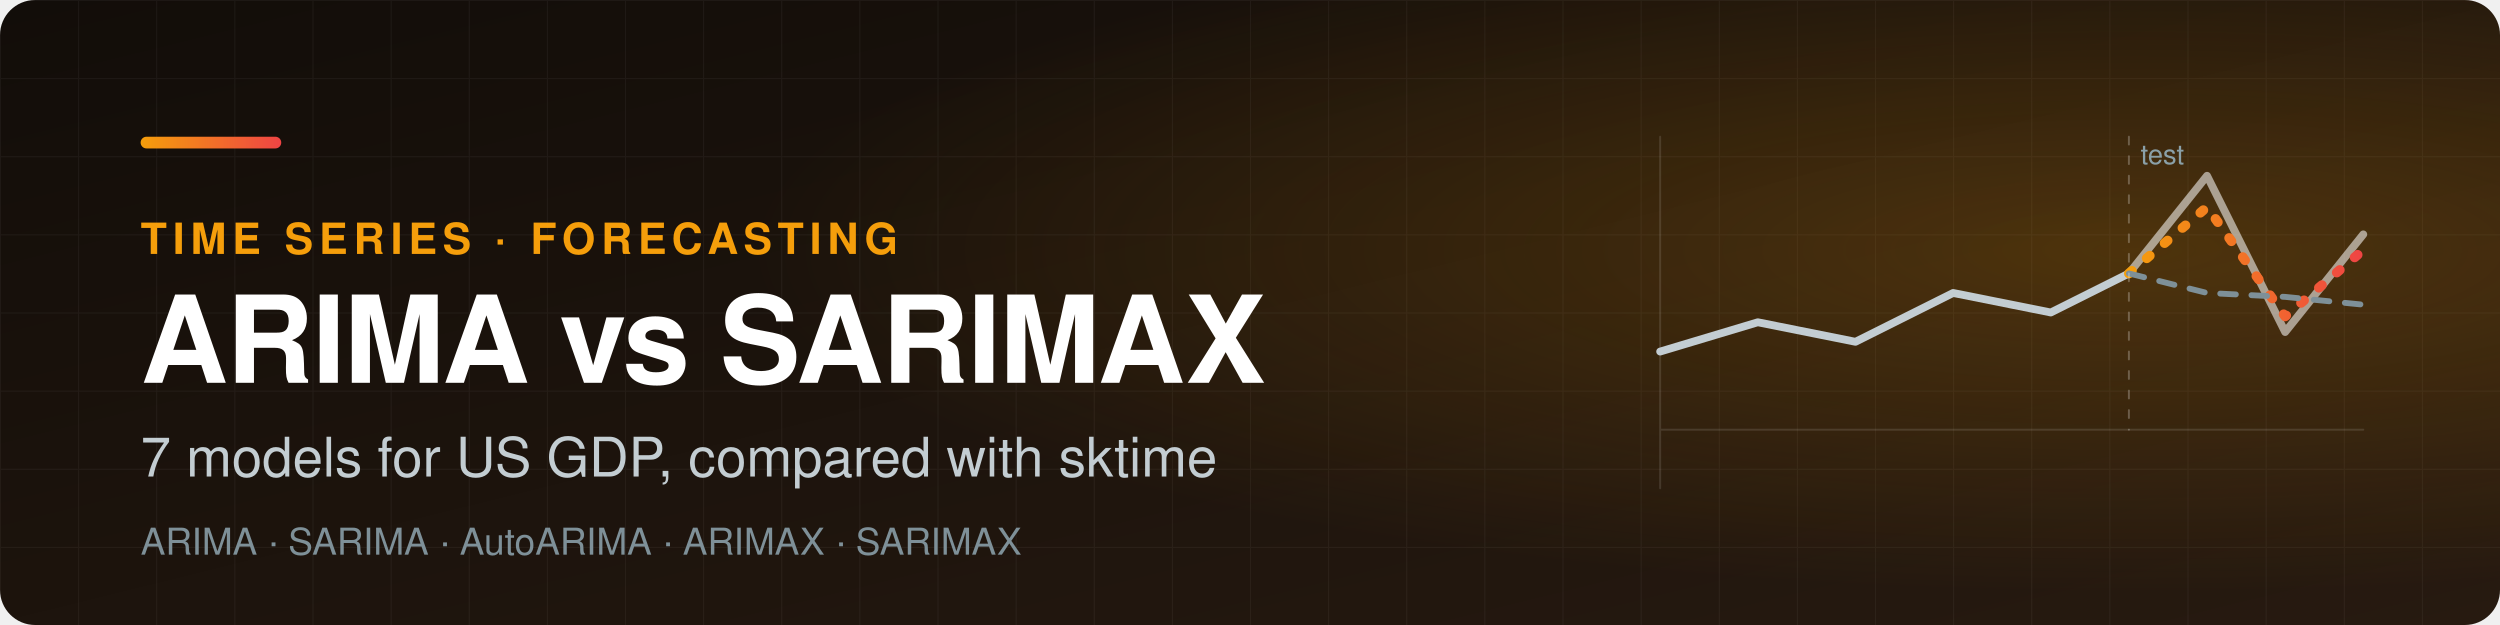
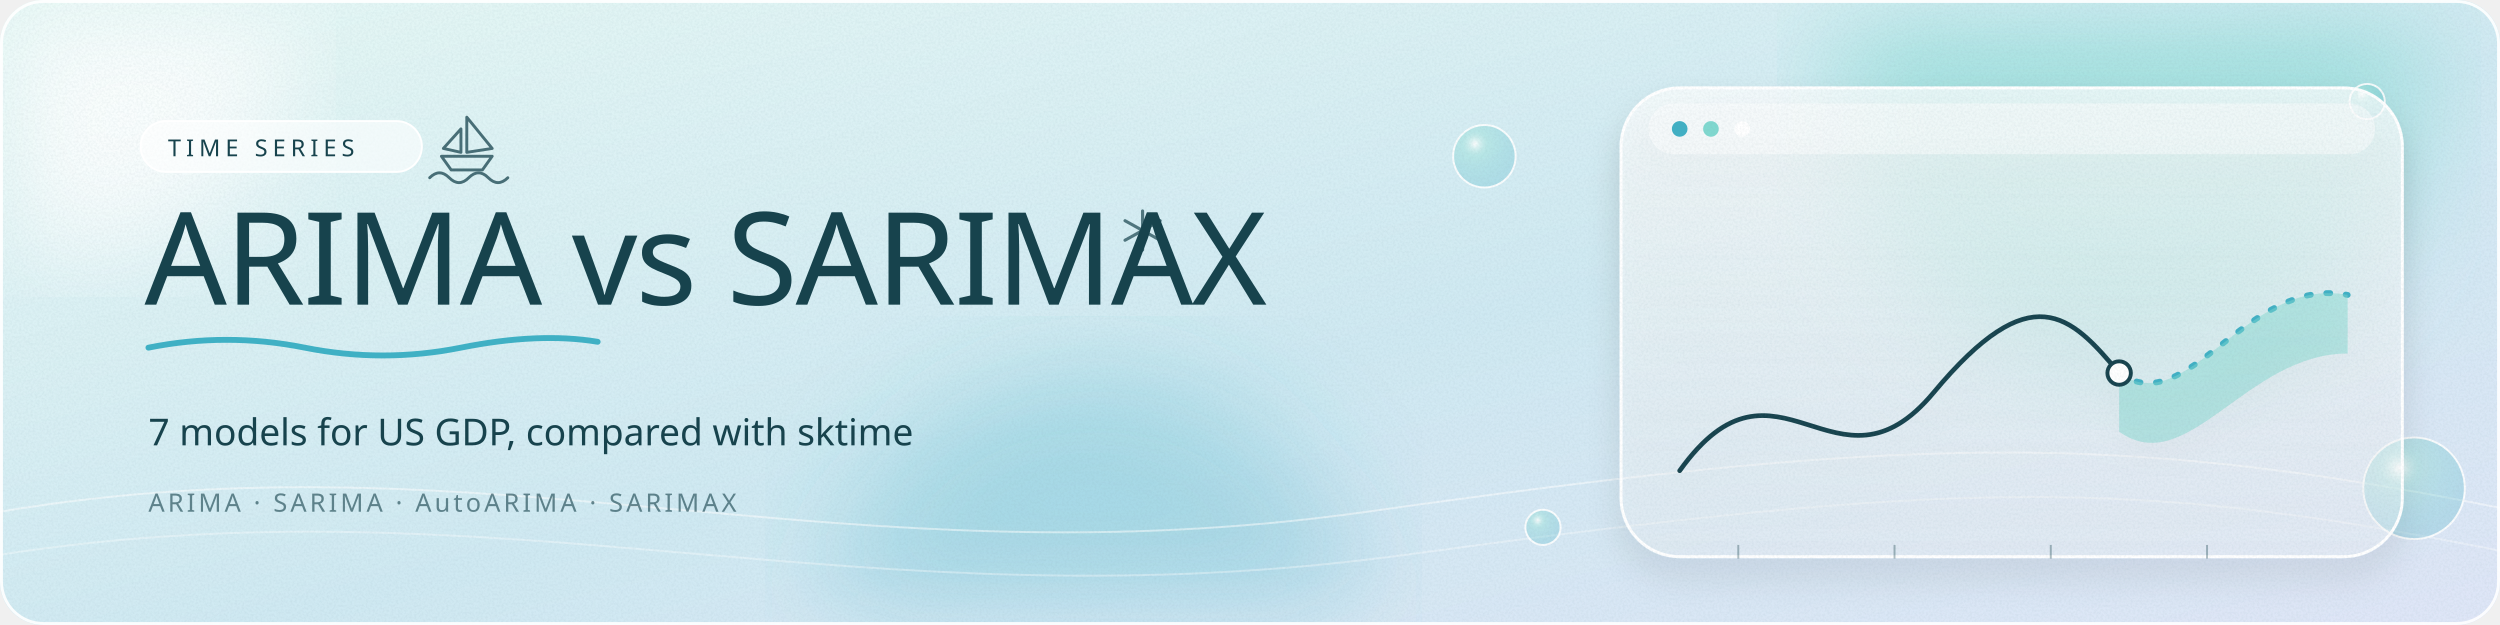
- <svg xmlns="http://www.w3.org/2000/svg" width="1280" height="320" viewBox="0 0 1280 320" role="img" aria-label="ARIMA family for US GDP forecasting">
+ <svg xmlns="http://www.w3.org/2000/svg" width="1280" height="320" viewBox="0 0 1280 320" role="img" aria-label="ARIMA vs SARIMAX: 7 models for US GDP, compared with sktime">
  <defs>
    <linearGradient id="bg" x1="0" y1="0" x2="1" y2="1">
-       <stop offset="0" stop-color="#120d09" />
-       <stop offset="1" stop-color="#271a10" />
+       <stop offset="0" stop-color="#e6f8f5" />
+       <stop offset=".55" stop-color="#cfe9f2" />
+       <stop offset="1" stop-color="#dfe6f7" />
    </linearGradient>
-     <linearGradient id="ac" x1="0" y1="0" x2="1" y2="0">
-       <stop offset="0" stop-color="#F59E0B" />
-       <stop offset="1" stop-color="#EF4444" />
+     <radialGradient id="orbA" cx="32%" cy="28%" r="75%">
+       <stop offset="0" stop-color="#fff" />
+       <stop offset=".45" stop-color="#7fd8cf" />
+       <stop offset="1" stop-color="#3fb0c4" />
+     </radialGradient>
+     <radialGradient id="orbB" cx="32%" cy="28%" r="75%">
+       <stop offset="0" stop-color="#fff" />
+       <stop offset=".45" stop-color="#3fb0c4" stop-opacity=".9" />
+       <stop offset="1" stop-color="#17434d" stop-opacity=".8" />
+     </radialGradient>
+     <radialGradient id="bub" cx="35%" cy="30%" r="70%">
+       <stop offset="0" stop-color="#fff" stop-opacity=".95" />
+       <stop offset=".35" stop-color="#7fd8cf" stop-opacity=".35" />
+       <stop offset="1" stop-color="#3fb0c4" stop-opacity=".25" />
+     </radialGradient>
+     <linearGradient id="bar" x1="0" y1="0" x2="0" y2="1">
+       <stop offset="0" stop-color="#fff" stop-opacity=".9" />
+       <stop offset=".4" stop-color="#7fd8cf" stop-opacity=".85" />
+       <stop offset="1" stop-color="#3fb0c4" stop-opacity=".7" />
    </linearGradient>
-     <radialGradient id="glow" cx="85%" cy="40%" r="55%">
-       <stop offset="0" stop-color="#F59E0B" stop-opacity="0.22" />
-       <stop offset="1" stop-color="#F59E0B" stop-opacity="0" />
-     </radialGradient>
-     <pattern id="grid" width="40" height="40" patternUnits="userSpaceOnUse">
-       <path d="M40 0H0V40" fill="none" stroke="#ffffff" stroke-opacity="0.045" />
-     </pattern>
+     <linearGradient id="glass" x1="0" y1="0" x2="0" y2="1">
+       <stop offset="0" stop-color="#fff" stop-opacity=".7" />
+       <stop offset="1" stop-color="#fff" stop-opacity=".25" />
+     </linearGradient>
+     <filter id="blur">
+       <feGaussianBlur stdDeviation="28" />
+     </filter>
+     <filter id="soft" x="-20%" y="-20%" width="140%" height="160%">
+       <feGaussianBlur in="SourceAlpha" stdDeviation="8" />
+       <feOffset dy="10" />
+       <feComponentTransfer>
+         <feFuncA type="linear" slope=".22" />
+       </feComponentTransfer>
+       <feMerge>
+         <feMergeNode />
+         <feMergeNode in="SourceGraphic" />
+       </feMerge>
+     </filter>
+     <filter id="grain" x="0" y="0" width="100%" height="100%">
+       <feTurbulence type="fractalNoise" baseFrequency=".85" numOctaves="2" seed="3" />
+       <feColorMatrix values="0 0 0 0 .2  0 0 0 0 .3  0 0 0 0 .35  0 0 0 .35 -.12" />
+     </filter>
+     <clipPath id="c">
+       <rect width="1280" height="320" rx="22" />
+     </clipPath>
  </defs>
-   <rect width="1280" height="320" rx="18" fill="url(#bg)" />
-   <rect width="1280" height="320" rx="18" fill="url(#grid)" />
-   <rect width="1280" height="320" rx="18" fill="url(#glow)" />
-   <g transform="translate(850 70)" fill="none" stroke-linecap="round" stroke-linejoin="round">
-     <path d="M0 150H360M0 0V180" stroke="#ffffff" stroke-opacity="0.12" />
-     <path d="M0 110 L50 95 L100 105 L150 80 L200 90 L240 70" stroke="#c3cdd2" stroke-width="4" />
-     <path d="M240 70 L280 20 L320 100 L360 50" stroke="#ffffff" stroke-opacity="0.55" stroke-width="4" />
-     <path d="M240 70 L280 36 L320 92 L360 58" stroke="url(#ac)" stroke-width="5" stroke-dasharray="2 10" />
-     <path d="M240 70 L280 80 L320 82 L360 86" stroke="#7e9098" stroke-width="3" stroke-dasharray="8 8" />
-     <line x1="240" y1="0" x2="240" y2="150" stroke="#ffffff" stroke-opacity="0.25" stroke-dasharray="4 6" />
-     <text x="246" y="14" font-family="'Segoe UI', Helvetica, Arial, sans-serif" font-size="14" fill="#8aa0a8" stroke="none">test</text>
+   <g clip-path="url(#c)">
+     <rect width="1280" height="320" fill="url(#bg)" />
+     <circle cx="1090" cy="40" r="150" fill="#7fd8cf" fill-opacity=".55" filter="url(#blur)" />
+     <circle cx="560" cy="330" r="140" fill="#3fb0c4" fill-opacity=".3" filter="url(#blur)" />
+     <circle cx="40" cy="20" r="110" fill="#fff" fill-opacity=".8" filter="url(#blur)" />
+     <g fill="none" stroke="#fff" stroke-opacity=".5">
+       <path d="M0 262C250 220 430 300 700 262S1080 220 1280 260" />
+       <path d="M0 284C260 244 440 322 720 284S1090 244 1280 282" stroke-opacity=".35" />
+     </g>
+     <circle cx="760" cy="80" r="16" fill="url(#bub)" stroke="#fff" stroke-opacity=".9" />
+     <circle cx="1236" cy="250" r="26" fill="url(#bub)" stroke="#fff" stroke-opacity=".9" />
+     <circle cx="1212" cy="52" r="9" fill="url(#bub)" stroke="#fff" stroke-opacity=".9" />
+     <circle cx="790" cy="270" r="9" fill="url(#bub)" stroke="#fff" stroke-opacity=".9" />
+     <g transform="translate(830 45)" filter="url(#soft)">
+       <rect width="400" height="240" rx="30" fill="url(#glass)" stroke="#fff" stroke-width="1.5" />
+       <rect x="14" y="8" width="372" height="26" rx="13" fill="#fff" fill-opacity=".45" />
+       <circle cx="30" cy="21" r="4" fill="#3fb0c4" />
+       <circle cx="46" cy="21" r="4" fill="#7fd8cf" />
+       <circle cx="62" cy="21" r="4" fill="#fff" />
+       <g transform="translate(0 6)">
+         <path d="M30 190 C80 120 110 210 160 150 S230 110 255 140" fill="none" stroke="#17434d" stroke-width="2.4" stroke-linecap="round" />
+         <path d="M255 140 C290 165 320 90 372 100" fill="none" stroke="#3fb0c4" stroke-width="3" stroke-dasharray="2 8" stroke-linecap="round" />
+         <path d="M255 140 C290 165 320 90 372 100 L372 130 C320 130 290 195 255 170Z" fill="#7fd8cf" fill-opacity=".45" />
+         <circle cx="255" cy="140" r="6" fill="#fff" stroke="#17434d" stroke-width="2" />
+         <path d="M60 235V228" stroke="#17434d" stroke-opacity=".35" />
+         <path d="M140 235V228" stroke="#17434d" stroke-opacity=".35" />
+         <path d="M220 235V228" stroke="#17434d" stroke-opacity=".35" />
+         <path d="M300 235V228" stroke="#17434d" stroke-opacity=".35" />
+       </g>
+     </g>
+     <rect width="1280" height="320" filter="url(#grain)" opacity=".5" />
  </g>
-   <rect x="72" y="70" width="72" height="6" rx="3" fill="url(#ac)" />
-   <text x="72" y="130" font-family="'Segoe UI', 'SF Pro Display', Helvetica, Arial, sans-serif" font-size="22" font-weight="700" fill="#F59E0B" letter-spacing="3">TIME SERIES  ·  FORECASTING</text>
-   <text x="72" y="196" font-family="'Segoe UI', 'SF Pro Display', Helvetica, Arial, sans-serif" font-size="62" font-weight="800" fill="#ffffff" letter-spacing="-1">ARIMA vs SARIMAX</text>
-   <text x="72" y="244" font-family="'Segoe UI', 'SF Pro Display', Helvetica, Arial, sans-serif" font-size="28" font-weight="500" fill="#c3cdd2">7 models for US GDP, compared with sktime</text>
-   <text x="72" y="284" font-family="'Segoe UI', 'SF Pro Display', Helvetica, Arial, sans-serif" font-size="19" fill="#7e9098">ARIMA  ·  SARIMA  ·  AutoARIMA  ·  ARIMAX  ·  SARIMAX</text>
+   <rect x=".75" y=".75" width="1278.5" height="318.5" rx="21.5" fill="none" stroke="#fff" stroke-opacity=".9" stroke-width="1.5" />
+   <rect x="72" y="62" width="144" height="26" rx="13" fill="#fff" fill-opacity=".6" stroke="#fff" />
+   <text x="86" y="80" font-family="Verdana, Tahoma, sans-serif" font-size="12" letter-spacing="2.6" fill="#17434d">TIME SERIES</text>
+   <g transform="translate(226 72)" fill="none" stroke="#17434d" stroke-width="1.5" stroke-linecap="round" stroke-linejoin="round" opacity=".75">
+     <path d="M0 8H26L21 15H5Z" />
+     <path d="M13 6V-12L26 4Z" />
+     <path d="M10 6V-6L1 4Z" />
+     <path d="M-6 19q5-5 10 0t10 0 10 0 10 0" />
+   </g>
+   <text x="74" y="156" font-family="'Trebuchet MS', Verdana, Tahoma, sans-serif" font-size="66" fill="#17434d" letter-spacing="-1">ARIMA vs SARIMAX</text>
+   <path d="M76 178q40-8 80 0t80 0 70-3" fill="none" stroke="#3fb0c4" stroke-width="3" stroke-linecap="round" />
+   <g transform="translate(585 118)" stroke="#17434d" stroke-width="1.6" stroke-linecap="round" opacity=".7">
+     <path d="M0 -10V10M-9 -5L9 5M-9 5L9 -5" />
+   </g>
+   <text x="76" y="228" font-family="Verdana, Tahoma, sans-serif" font-size="19" fill="#17434d">7 models for US GDP, compared with sktime</text>
+   <text x="76" y="262" font-family="Verdana, Tahoma, sans-serif" font-size="13" letter-spacing="1.6" fill="#17434d" fill-opacity=".62">ARIMA  ·  SARIMA  ·  AutoARIMA  ·  SARIMAX</text>
</svg>
